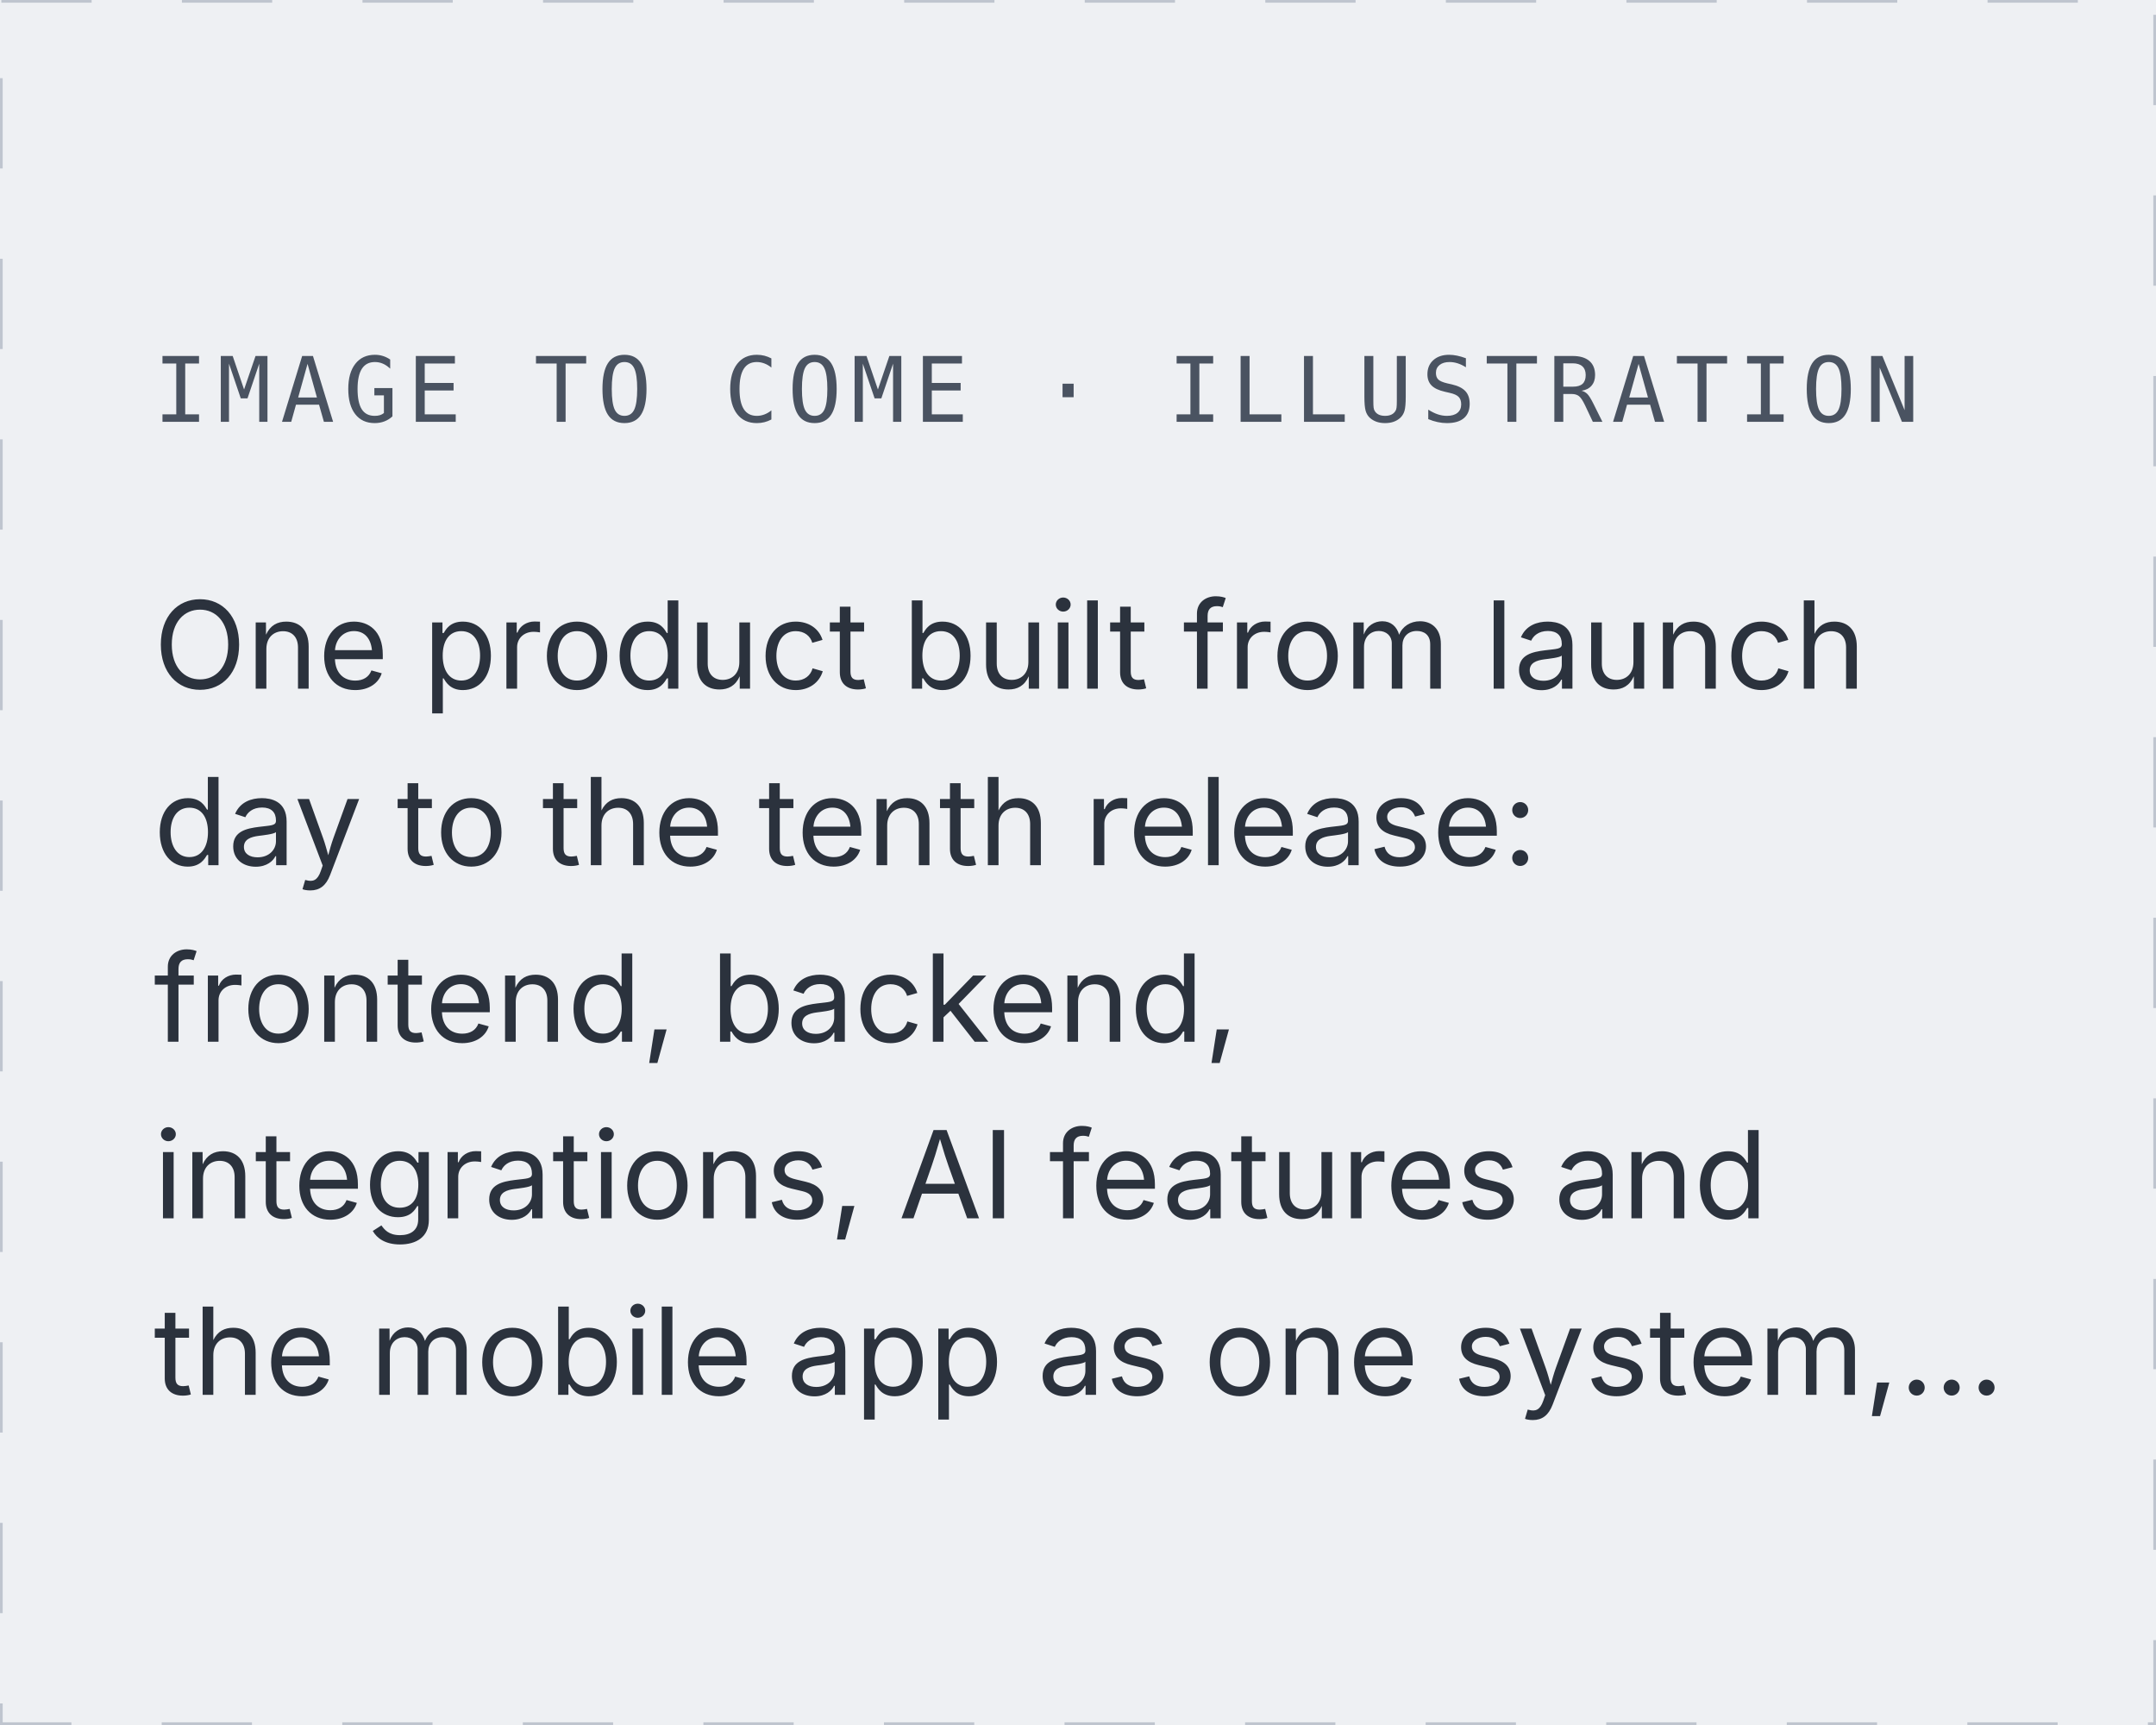
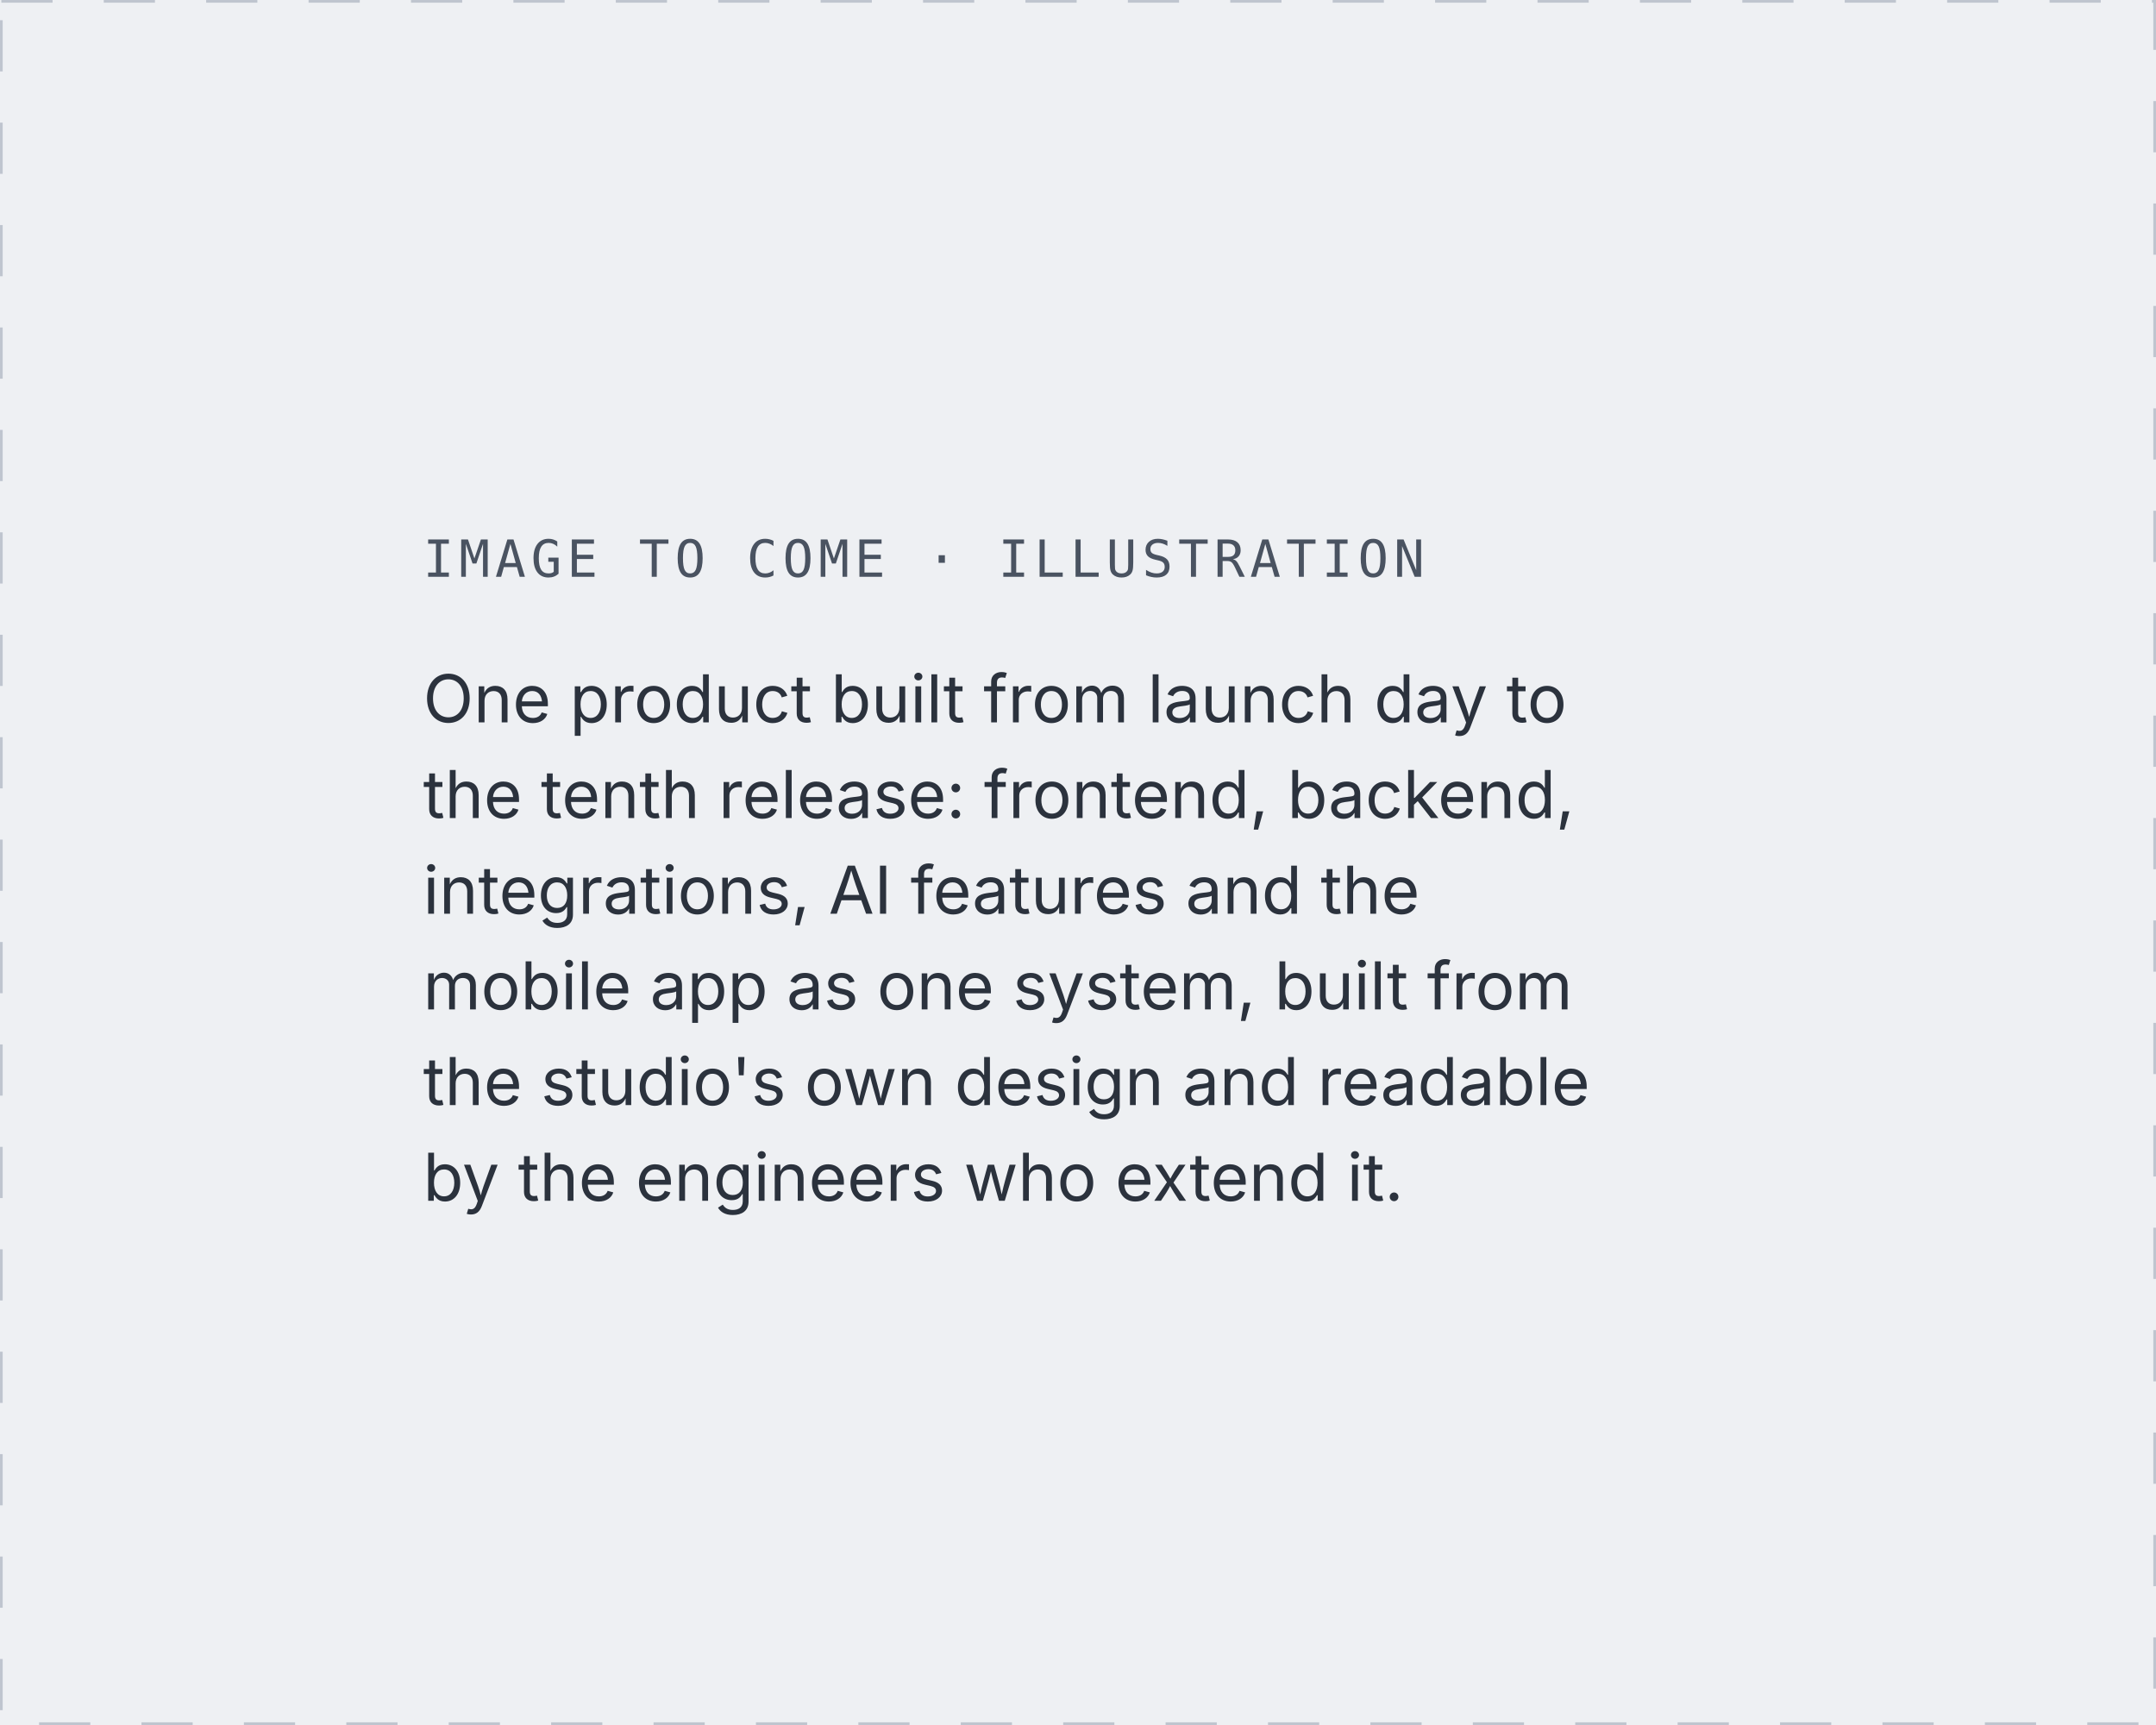
<svg xmlns="http://www.w3.org/2000/svg" viewBox="0 0 1600 1280" width="1600" height="1280" role="img" aria-label="Image to come · illustration">
  <rect width="1600" height="1280" fill="#EEF0F3" />
-   <rect x="1" y="1" width="1598" height="1278" fill="none" stroke="#BFC5CF" stroke-width="2" stroke-dasharray="67 67" />
-   <text x="114" y="313" font-family="ui-monospace, Menlo, Consolas, monospace" font-size="67" letter-spacing="6.7" fill="#4A5361">IMAGE TO COME · ILLUSTRATION</text>
-   <text x="114" y="511" font-family="system-ui, -apple-system, Segoe UI, sans-serif" font-size="90" fill="#2B323D">
-     <tspan x="114" dy="0">One product built from launch</tspan>
-     <tspan x="114" dy="131">day to the tenth release:</tspan>
-     <tspan x="114" dy="131">frontend, backend,</tspan>
-     <tspan x="114" dy="131">integrations, AI features and</tspan>
-     <tspan x="114" dy="131">the mobile app as one system,…</tspan>
+   <rect x="1" y="1" width="1598" height="1278" fill="none" stroke="#BFC5CF" stroke-width="2" stroke-dasharray="38 38" />
+   <text x="314" y="428" font-family="ui-monospace, Menlo, Consolas, monospace" font-size="38" letter-spacing="3.8" fill="#4A5361">IMAGE TO COME · ILLUSTRATION</text>
+   <text x="314" y="536" font-family="system-ui, -apple-system, Segoe UI, sans-serif" font-size="49" fill="#2B323D">
+     <tspan x="314" dy="0">One product built from launch day to</tspan>
+     <tspan x="314" dy="71">the tenth release: frontend, backend,</tspan>
+     <tspan x="314" dy="71">integrations, AI features and the</tspan>
+     <tspan x="314" dy="71">mobile app as one system, built from</tspan>
+     <tspan x="314" dy="71">the studio's own design and readable</tspan>
+     <tspan x="314" dy="71">by the engineers who extend it.</tspan>
  </text>
</svg>
